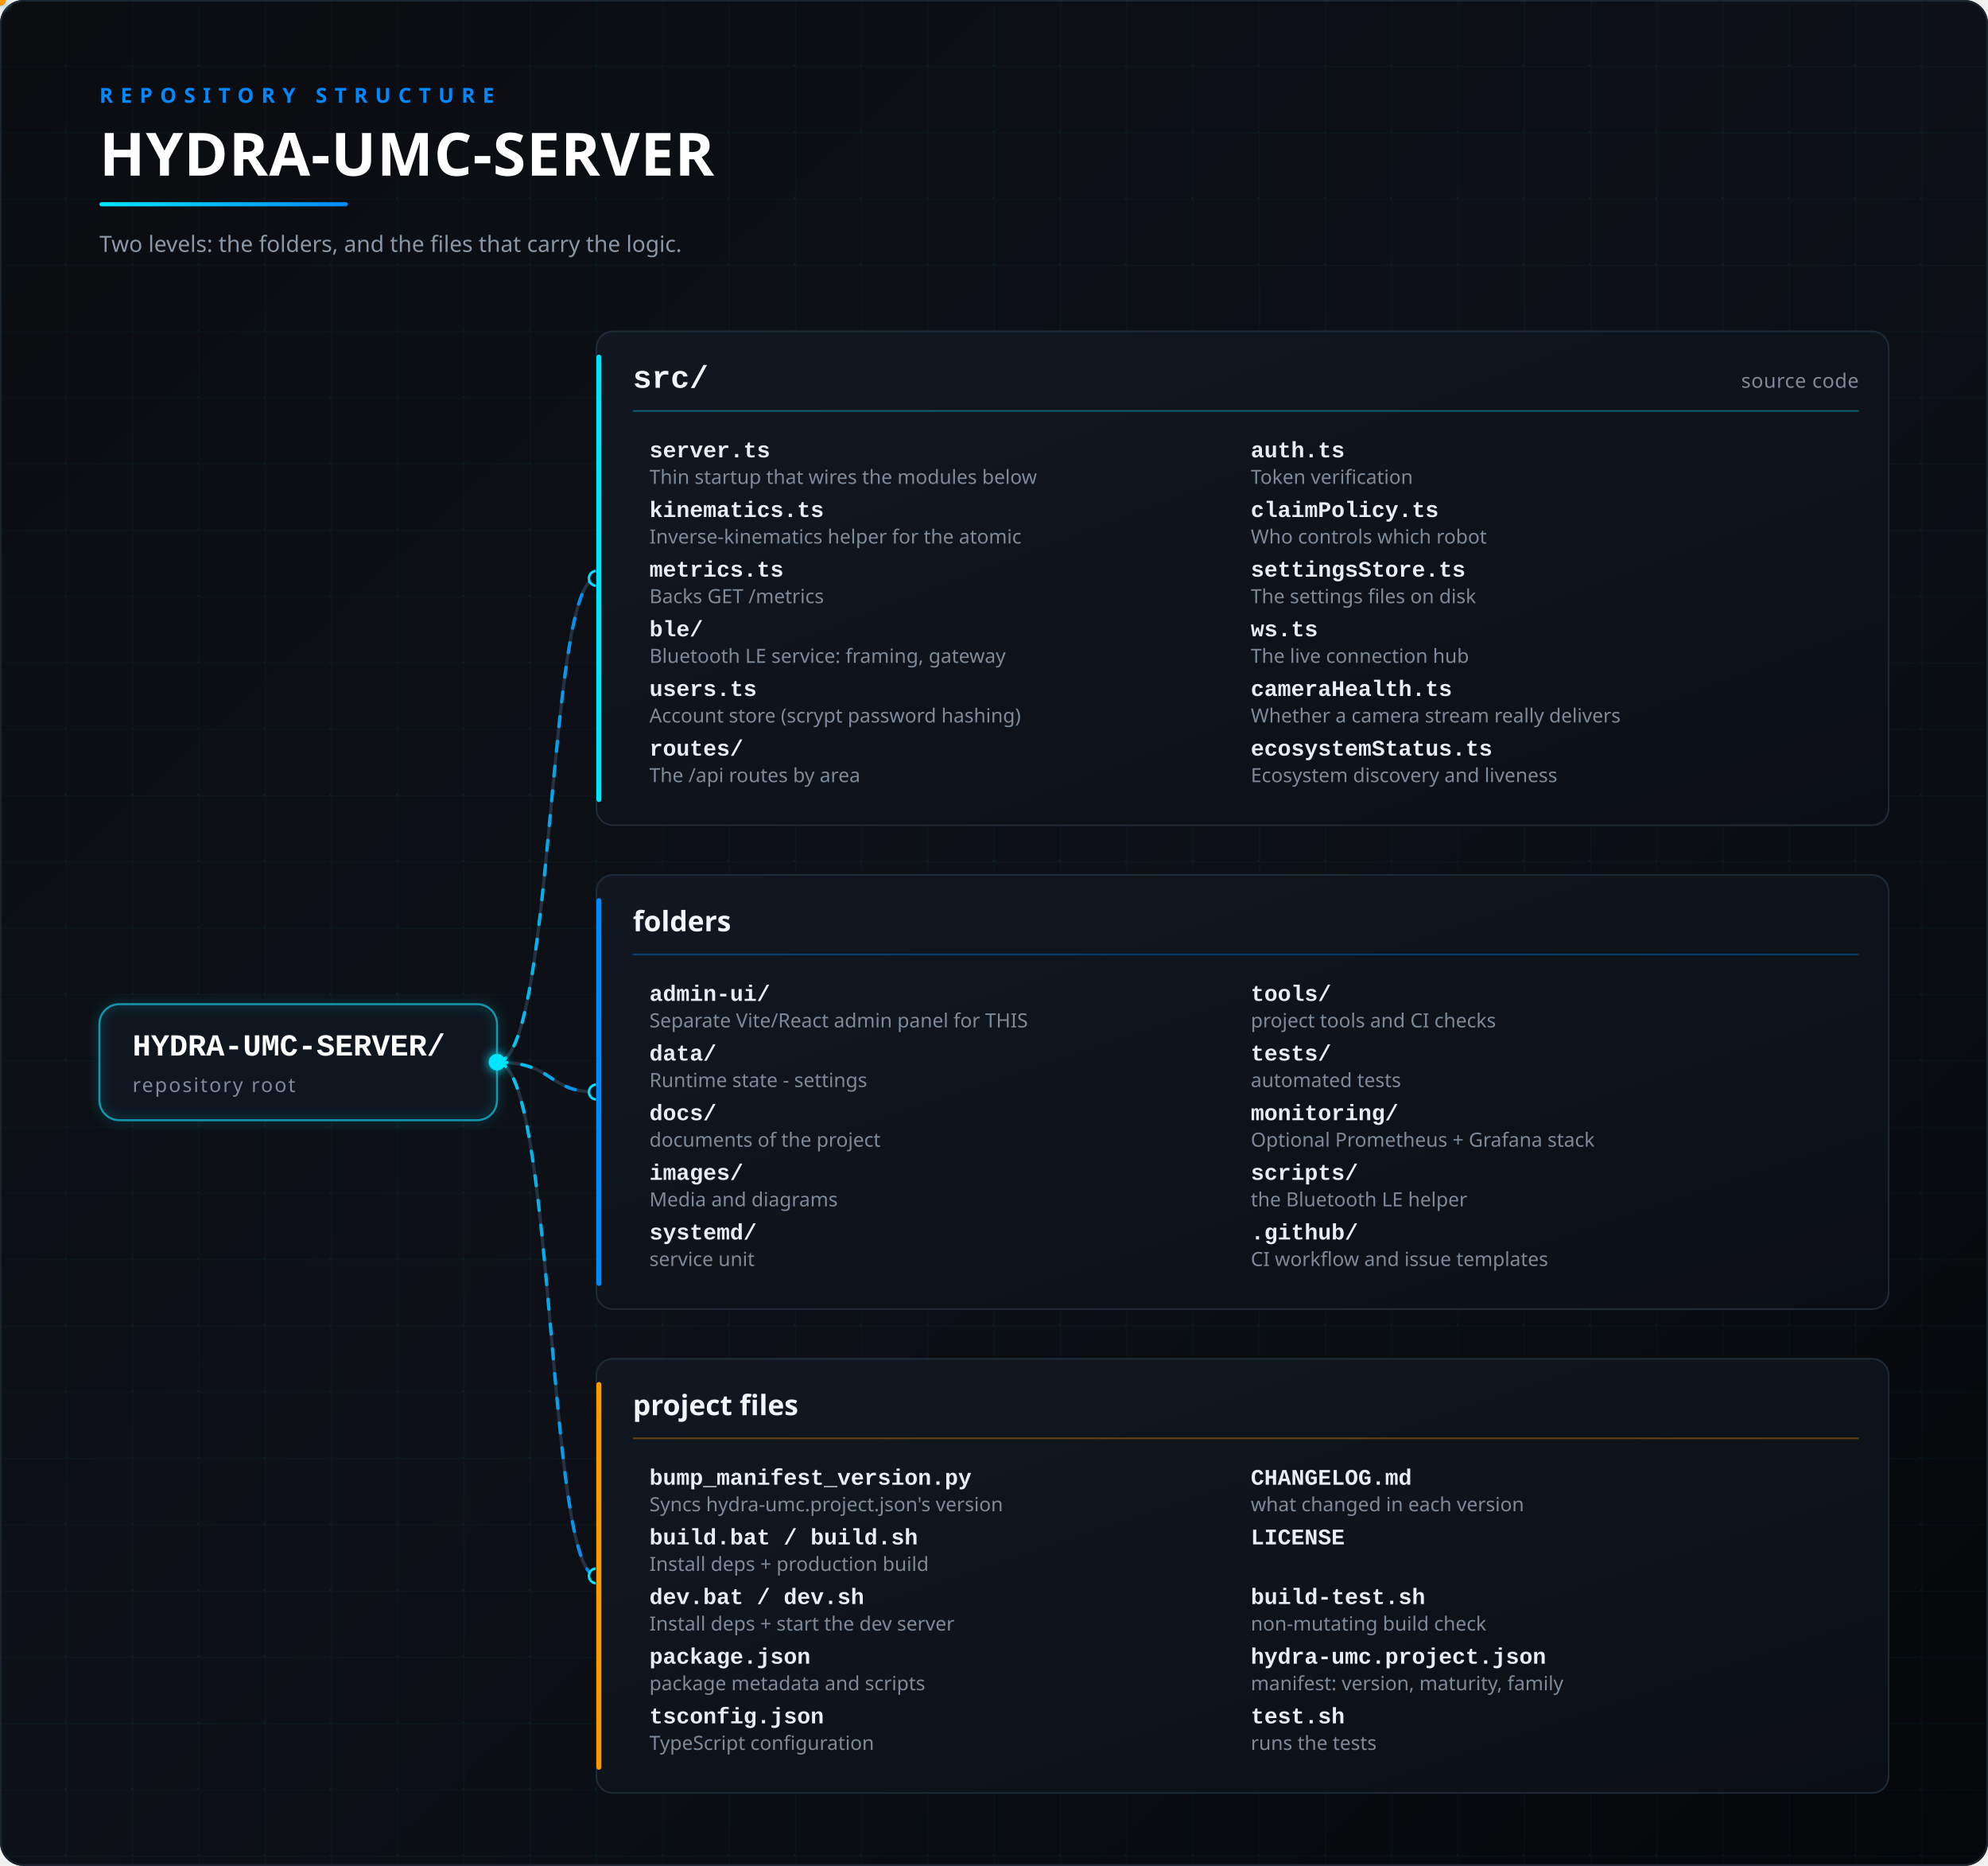
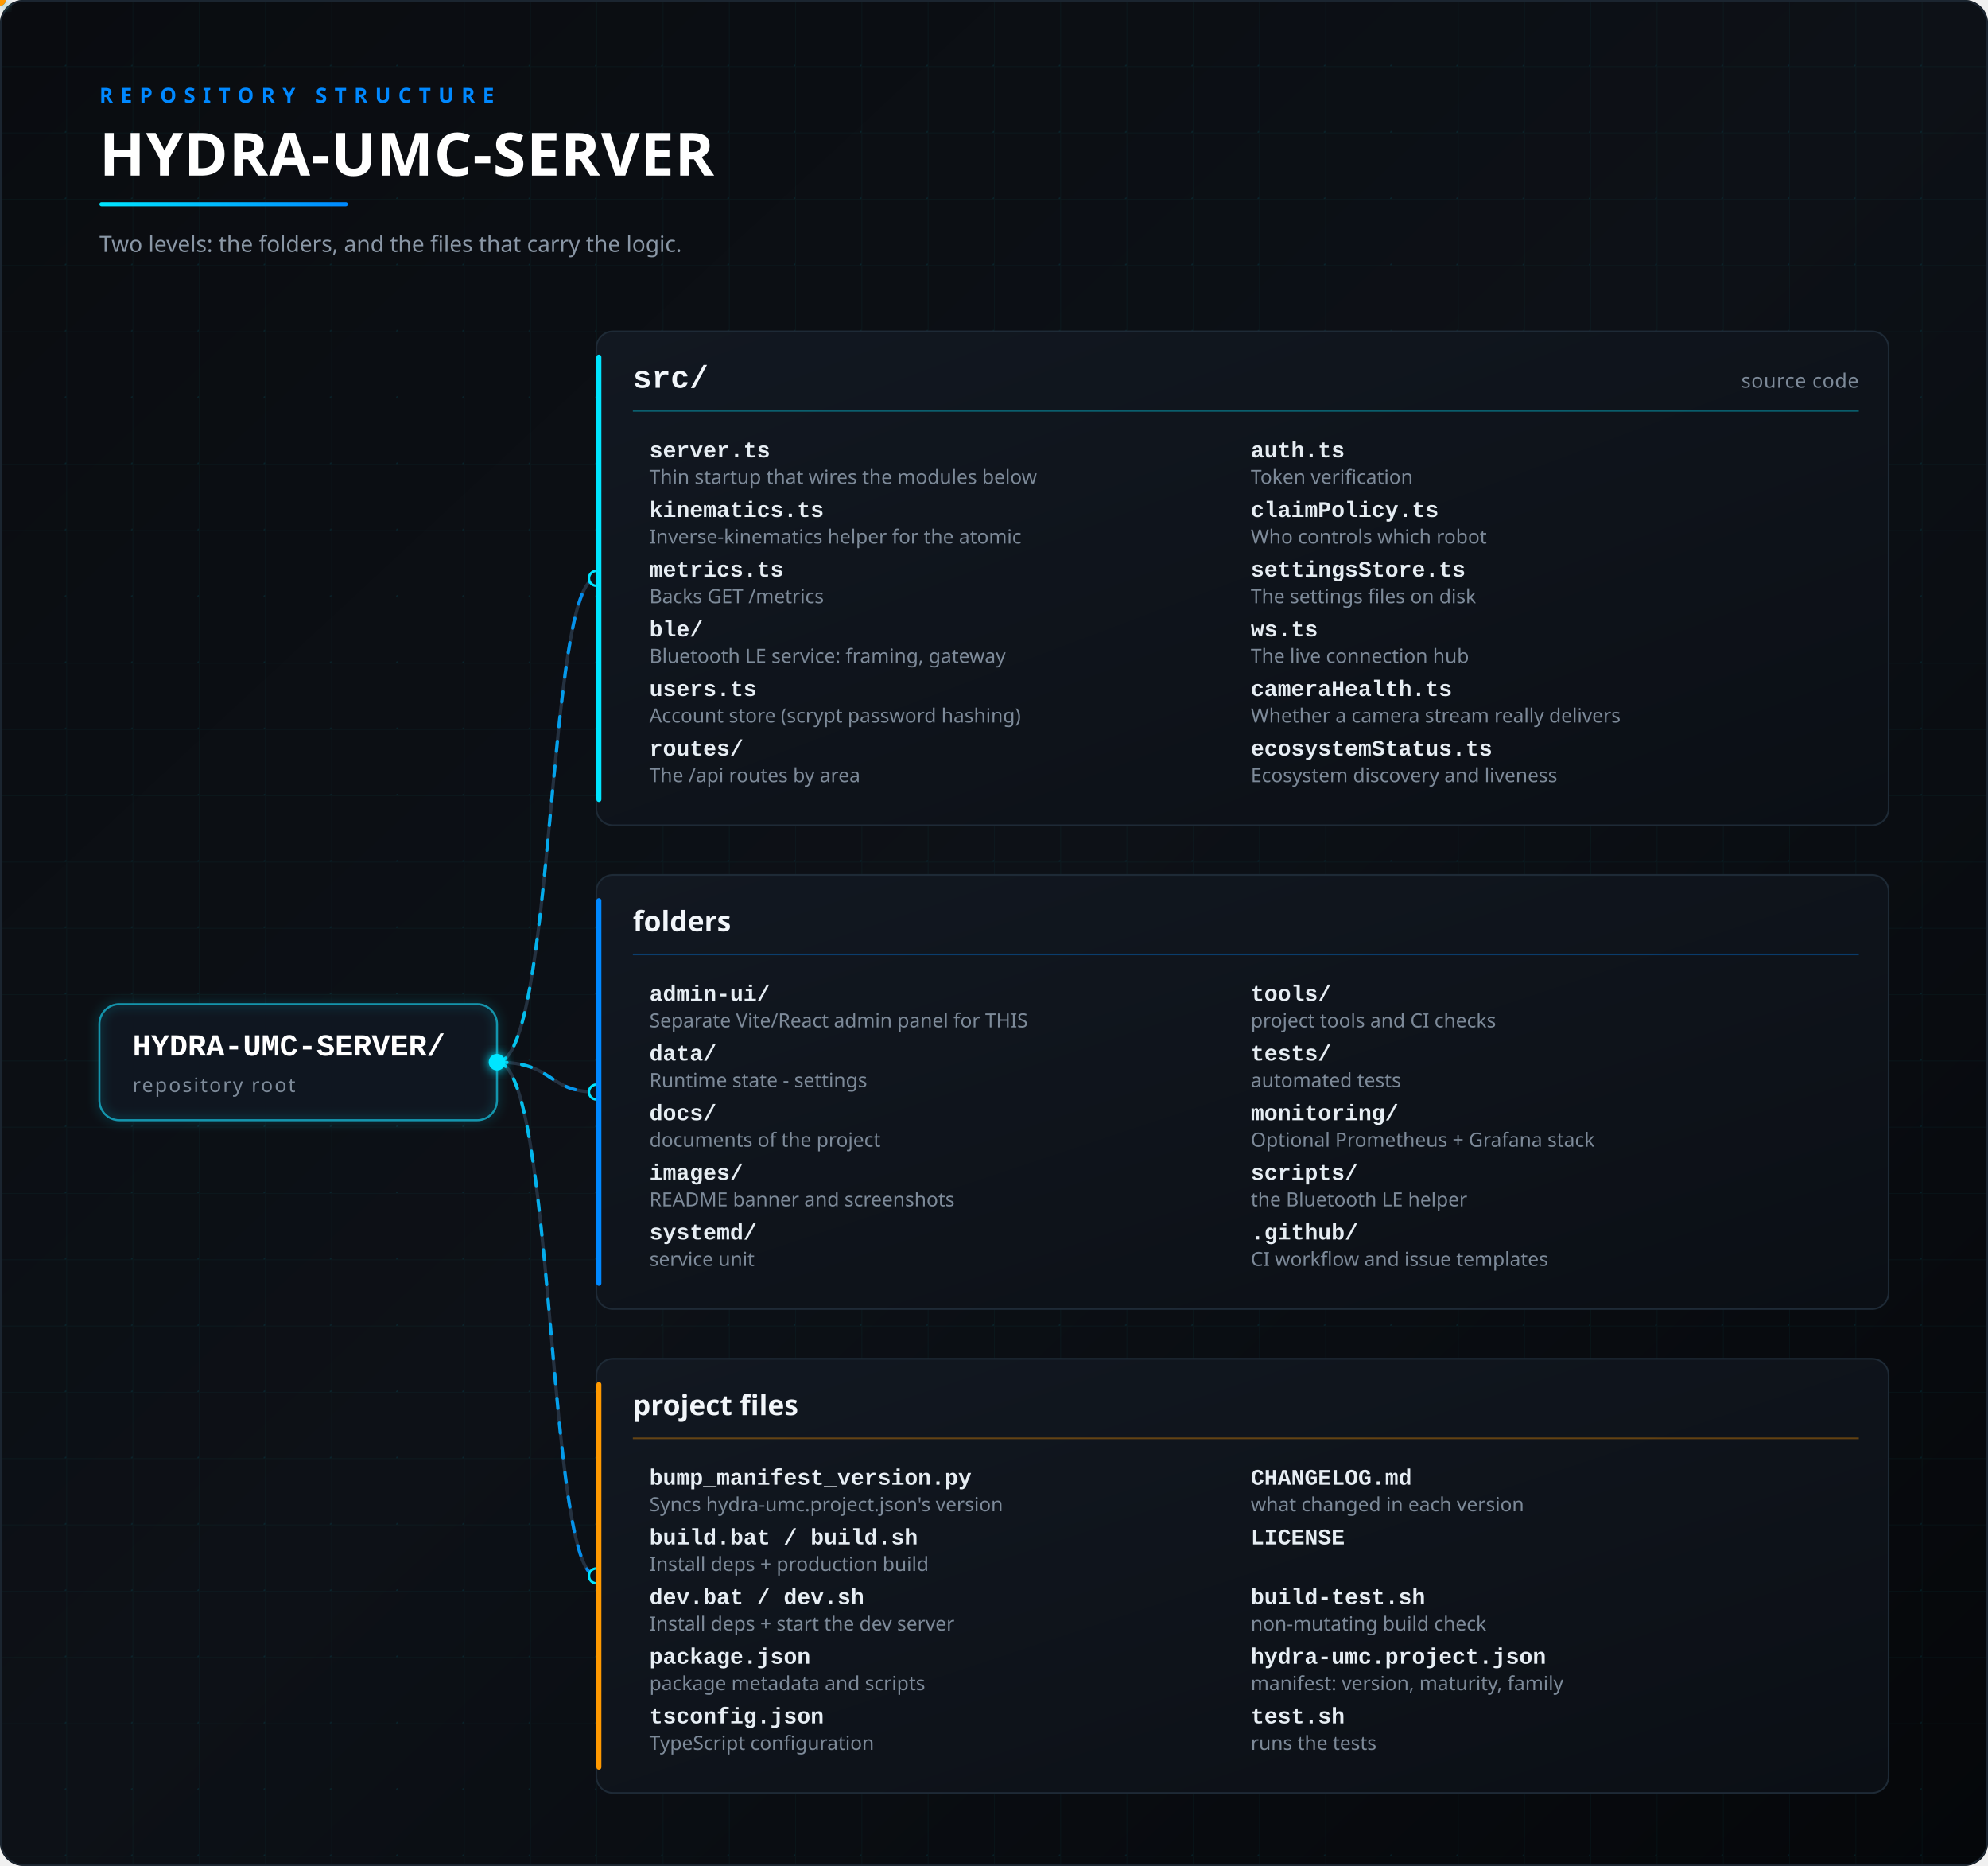
<svg xmlns="http://www.w3.org/2000/svg" viewBox="0 0 1200 1126" width="100%" role="img" aria-labelledby="t d">
  <defs>
    <linearGradient id="bg" x1="0" y1="0" x2="1" y2="1">
      <stop offset="0" stop-color="#0A0C10" />
      <stop offset="0.5" stop-color="#0D1117" />
      <stop offset="1" stop-color="#05070A" />
    </linearGradient>
    <linearGradient id="card" x1="0" y1="0" x2="1" y2="1">
      <stop offset="0" stop-color="#121821" />
      <stop offset="1" stop-color="#0B0F15" />
    </linearGradient>
    <linearGradient id="line" x1="0" y1="0" x2="1" y2="0">
      <stop offset="0" stop-color="#00E5FF" />
      <stop offset="1" stop-color="#0088FF" />
    </linearGradient>
    <filter id="glow" x="-50%" y="-50%" width="200%" height="200%">
      <feGaussianBlur stdDeviation="3" result="b" />
      <feMerge>
        <feMergeNode in="b" />
        <feMergeNode in="SourceGraphic" />
      </feMerge>
    </filter>
    <pattern id="grid" width="40" height="40" patternUnits="userSpaceOnUse">
      <path d="M40 0H0V40" fill="none" stroke="#00E5FF" stroke-opacity="0.035" />
      <circle cx="40" cy="40" r="1" fill="#00E5FF" fill-opacity="0.09" />
    </pattern>
  </defs>
  <rect width="1200" height="1126" rx="14" fill="url(#bg)" />
  <rect width="1200" height="1126" rx="14" fill="url(#grid)" />
  <rect x="0.5" y="0.5" width="1199" height="1125" rx="14" fill="none" stroke="#1B2530" />
  <text x="60" y="62" font-family="'Segoe UI','Noto Sans','Noto Sans CJK SC','Microsoft YaHei','Yu Gothic','Helvetica Neue',Helvetica,Arial,sans-serif" font-size="12.5" font-weight="600" fill="#0088FF" text-anchor="start" letter-spacing="4.5">REPOSITORY STRUCTURE</text>
  <text x="60" y="106" font-family="'Segoe UI','Noto Sans','Noto Sans CJK SC','Microsoft YaHei','Yu Gothic','Helvetica Neue',Helvetica,Arial,sans-serif" font-size="36" font-weight="700" fill="#FFFFFF" text-anchor="start" letter-spacing="0.5">HYDRA-UMC-SERVER</text>
  <rect x="60" y="122" width="150" height="2.5" rx="1.25" fill="url(#line)">
    <animate attributeName="width" values="40;150;150" keyTimes="0;0.4;1" dur="3s" repeatCount="indefinite" />
  </rect>
  <text x="60" y="152" font-family="'Segoe UI','Noto Sans','Noto Sans CJK SC','Microsoft YaHei','Yu Gothic','Helvetica Neue',Helvetica,Arial,sans-serif" font-size="13.5" font-weight="400" fill="#8A97A6" text-anchor="start">Two levels: the folders, and the files that carry the logic.</text>
  <path id="c0" d="M300,641 C335,641 330,349 360,349" fill="none" stroke="#243140" stroke-width="2" />
  <path d="M300,641 C335,641 330,349 360,349" fill="none" stroke="url(#line)" stroke-width="2" stroke-linecap="round" stroke-dasharray="6 9" opacity="0.9">
    <animate attributeName="stroke-dashoffset" from="0" to="-30" dur="1.6s" repeatCount="indefinite" />
  </path>
  <circle cx="360" cy="349" r="4.5" fill="#0D1117" stroke="#00E5FF" stroke-width="1.5" />
  <path id="c1" d="M300,641 C335,641 330,659 360,659" fill="none" stroke="#243140" stroke-width="2" />
  <path d="M300,641 C335,641 330,659 360,659" fill="none" stroke="url(#line)" stroke-width="2" stroke-linecap="round" stroke-dasharray="6 9" opacity="0.9">
    <animate attributeName="stroke-dashoffset" from="0" to="-30" dur="1.6s" repeatCount="indefinite" />
  </path>
  <circle cx="360" cy="659" r="4.5" fill="#0D1117" stroke="#00E5FF" stroke-width="1.5" />
  <path id="c2" d="M300,641 C335,641 330,951 360,951" fill="none" stroke="#243140" stroke-width="2" />
  <path d="M300,641 C335,641 330,951 360,951" fill="none" stroke="url(#line)" stroke-width="2" stroke-linecap="round" stroke-dasharray="6 9" opacity="0.9">
    <animate attributeName="stroke-dashoffset" from="0" to="-30" dur="1.6s" repeatCount="indefinite" />
  </path>
  <circle cx="360" cy="951" r="4.5" fill="#0D1117" stroke="#00E5FF" stroke-width="1.5" />
  <circle r="3.5" fill="#00E5FF" filter="url(#glow)">
    <animateMotion dur="3.4s" repeatCount="indefinite">
      <mpath href="#c0" />
    </animateMotion>
  </circle>
  <circle r="3.5" fill="#0088FF" filter="url(#glow)">
    <animateMotion dur="4.2s" repeatCount="indefinite">
      <mpath href="#c1" />
    </animateMotion>
  </circle>
  <circle r="3.5" fill="#FF9900" filter="url(#glow)">
    <animateMotion dur="5.0s" repeatCount="indefinite">
      <mpath href="#c2" />
    </animateMotion>
  </circle>
  <rect x="60" y="606" width="240" height="70" rx="12" fill="#0F1620" stroke="#2A3A4C" stroke-width="1.2" />
  <rect x="60" y="606" width="240" height="70" rx="12" fill="none" stroke="#00E5FF" stroke-opacity="0.5" stroke-width="1.2" filter="url(#glow)">
    <animate attributeName="stroke-opacity" values="0.15;0.6;0.15" dur="3.6s" repeatCount="indefinite" />
  </rect>
  <text x="80" y="637" font-family="'JetBrains Mono','Cascadia Code','SFMono-Regular',Consolas,'Liberation Mono',monospace" font-size="18.5" font-weight="700" fill="#FFFFFF" text-anchor="start">HYDRA-UMC-SERVER/</text>
  <text x="80" y="659" font-family="'Segoe UI','Noto Sans','Noto Sans CJK SC','Microsoft YaHei','Yu Gothic','Helvetica Neue',Helvetica,Arial,sans-serif" font-size="12" font-weight="400" fill="#7D8A99" text-anchor="start" letter-spacing="1">repository root</text>
  <circle cx="300" cy="641" r="5" fill="#00E5FF" filter="url(#glow)" />
  <rect x="360" y="200" width="780" height="298" rx="10" fill="url(#card)" stroke="#1E2A36" stroke-width="1" />
  <rect x="360" y="214" width="3" height="270" rx="1.5" fill="#00E5FF">
    <animate attributeName="opacity" values="0.55;1;0.55" dur="4s" begin="0s" repeatCount="indefinite" />
  </rect>
  <text x="382" y="234" font-family="'JetBrains Mono','Cascadia Code','SFMono-Regular',Consolas,'Liberation Mono',monospace" font-size="19" font-weight="700" fill="#F2F6FA" text-anchor="start">src/</text>
  <text x="1122" y="234" font-family="'Segoe UI','Noto Sans','Noto Sans CJK SC','Microsoft YaHei','Yu Gothic','Helvetica Neue',Helvetica,Arial,sans-serif" font-size="12" font-weight="400" fill="#7D8A99" text-anchor="end" letter-spacing="0.3">source code</text>
  <line x1="382" y1="248" x2="1122" y2="248" stroke="#00E5FF" stroke-opacity="0.35" stroke-width="1" />
  <text x="392" y="276" font-family="'JetBrains Mono','Cascadia Code','SFMono-Regular',Consolas,'Liberation Mono',monospace" font-size="13.5" font-weight="600" fill="#E6EDF3" text-anchor="start">server.ts</text>
  <text x="392" y="292" font-family="'Segoe UI','Noto Sans','Noto Sans CJK SC','Microsoft YaHei','Yu Gothic','Helvetica Neue',Helvetica,Arial,sans-serif" font-size="11.8" font-weight="400" fill="#7D8A99" text-anchor="start">Thin startup that wires the modules below</text>
  <text x="392" y="312" font-family="'JetBrains Mono','Cascadia Code','SFMono-Regular',Consolas,'Liberation Mono',monospace" font-size="13.5" font-weight="600" fill="#E6EDF3" text-anchor="start">kinematics.ts</text>
  <text x="392" y="328" font-family="'Segoe UI','Noto Sans','Noto Sans CJK SC','Microsoft YaHei','Yu Gothic','Helvetica Neue',Helvetica,Arial,sans-serif" font-size="11.8" font-weight="400" fill="#7D8A99" text-anchor="start">Inverse-kinematics helper for the atomic</text>
  <text x="392" y="348" font-family="'JetBrains Mono','Cascadia Code','SFMono-Regular',Consolas,'Liberation Mono',monospace" font-size="13.5" font-weight="600" fill="#E6EDF3" text-anchor="start">metrics.ts</text>
  <text x="392" y="364" font-family="'Segoe UI','Noto Sans','Noto Sans CJK SC','Microsoft YaHei','Yu Gothic','Helvetica Neue',Helvetica,Arial,sans-serif" font-size="11.8" font-weight="400" fill="#7D8A99" text-anchor="start">Backs GET /metrics</text>
  <text x="392" y="384" font-family="'JetBrains Mono','Cascadia Code','SFMono-Regular',Consolas,'Liberation Mono',monospace" font-size="13.5" font-weight="600" fill="#E6EDF3" text-anchor="start">ble/</text>
  <text x="392" y="400" font-family="'Segoe UI','Noto Sans','Noto Sans CJK SC','Microsoft YaHei','Yu Gothic','Helvetica Neue',Helvetica,Arial,sans-serif" font-size="11.8" font-weight="400" fill="#7D8A99" text-anchor="start">Bluetooth LE service: framing, gateway</text>
  <text x="392" y="420" font-family="'JetBrains Mono','Cascadia Code','SFMono-Regular',Consolas,'Liberation Mono',monospace" font-size="13.5" font-weight="600" fill="#E6EDF3" text-anchor="start">users.ts</text>
  <text x="392" y="436" font-family="'Segoe UI','Noto Sans','Noto Sans CJK SC','Microsoft YaHei','Yu Gothic','Helvetica Neue',Helvetica,Arial,sans-serif" font-size="11.8" font-weight="400" fill="#7D8A99" text-anchor="start">Account store (scrypt password hashing)</text>
  <text x="392" y="456" font-family="'JetBrains Mono','Cascadia Code','SFMono-Regular',Consolas,'Liberation Mono',monospace" font-size="13.5" font-weight="600" fill="#E6EDF3" text-anchor="start">routes/</text>
  <text x="392" y="472" font-family="'Segoe UI','Noto Sans','Noto Sans CJK SC','Microsoft YaHei','Yu Gothic','Helvetica Neue',Helvetica,Arial,sans-serif" font-size="11.8" font-weight="400" fill="#7D8A99" text-anchor="start">The /api routes by area</text>
  <text x="755" y="276" font-family="'JetBrains Mono','Cascadia Code','SFMono-Regular',Consolas,'Liberation Mono',monospace" font-size="13.5" font-weight="600" fill="#E6EDF3" text-anchor="start">auth.ts</text>
  <text x="755" y="292" font-family="'Segoe UI','Noto Sans','Noto Sans CJK SC','Microsoft YaHei','Yu Gothic','Helvetica Neue',Helvetica,Arial,sans-serif" font-size="11.8" font-weight="400" fill="#7D8A99" text-anchor="start">Token verification</text>
  <text x="755" y="312" font-family="'JetBrains Mono','Cascadia Code','SFMono-Regular',Consolas,'Liberation Mono',monospace" font-size="13.5" font-weight="600" fill="#E6EDF3" text-anchor="start">claimPolicy.ts</text>
  <text x="755" y="328" font-family="'Segoe UI','Noto Sans','Noto Sans CJK SC','Microsoft YaHei','Yu Gothic','Helvetica Neue',Helvetica,Arial,sans-serif" font-size="11.8" font-weight="400" fill="#7D8A99" text-anchor="start">Who controls which robot</text>
  <text x="755" y="348" font-family="'JetBrains Mono','Cascadia Code','SFMono-Regular',Consolas,'Liberation Mono',monospace" font-size="13.5" font-weight="600" fill="#E6EDF3" text-anchor="start">settingsStore.ts</text>
  <text x="755" y="364" font-family="'Segoe UI','Noto Sans','Noto Sans CJK SC','Microsoft YaHei','Yu Gothic','Helvetica Neue',Helvetica,Arial,sans-serif" font-size="11.8" font-weight="400" fill="#7D8A99" text-anchor="start">The settings files on disk</text>
  <text x="755" y="384" font-family="'JetBrains Mono','Cascadia Code','SFMono-Regular',Consolas,'Liberation Mono',monospace" font-size="13.5" font-weight="600" fill="#E6EDF3" text-anchor="start">ws.ts</text>
  <text x="755" y="400" font-family="'Segoe UI','Noto Sans','Noto Sans CJK SC','Microsoft YaHei','Yu Gothic','Helvetica Neue',Helvetica,Arial,sans-serif" font-size="11.8" font-weight="400" fill="#7D8A99" text-anchor="start">The live connection hub</text>
  <text x="755" y="420" font-family="'JetBrains Mono','Cascadia Code','SFMono-Regular',Consolas,'Liberation Mono',monospace" font-size="13.5" font-weight="600" fill="#E6EDF3" text-anchor="start">cameraHealth.ts</text>
  <text x="755" y="436" font-family="'Segoe UI','Noto Sans','Noto Sans CJK SC','Microsoft YaHei','Yu Gothic','Helvetica Neue',Helvetica,Arial,sans-serif" font-size="11.8" font-weight="400" fill="#7D8A99" text-anchor="start">Whether a camera stream really delivers</text>
  <text x="755" y="456" font-family="'JetBrains Mono','Cascadia Code','SFMono-Regular',Consolas,'Liberation Mono',monospace" font-size="13.5" font-weight="600" fill="#E6EDF3" text-anchor="start">ecosystemStatus.ts</text>
  <text x="755" y="472" font-family="'Segoe UI','Noto Sans','Noto Sans CJK SC','Microsoft YaHei','Yu Gothic','Helvetica Neue',Helvetica,Arial,sans-serif" font-size="11.8" font-weight="400" fill="#7D8A99" text-anchor="start">Ecosystem discovery and liveness</text>
  <rect x="360" y="528" width="780" height="262" rx="10" fill="url(#card)" stroke="#1E2A36" stroke-width="1" />
  <rect x="360" y="542" width="3" height="234" rx="1.5" fill="#0088FF">
    <animate attributeName="opacity" values="0.55;1;0.55" dur="4s" begin="0.6s" repeatCount="indefinite" />
  </rect>
  <text x="382" y="562" font-family="'Segoe UI','Noto Sans','Noto Sans CJK SC','Microsoft YaHei','Yu Gothic','Helvetica Neue',Helvetica,Arial,sans-serif" font-size="17" font-weight="700" fill="#F2F6FA" text-anchor="start">folders</text>
  <line x1="382" y1="576" x2="1122" y2="576" stroke="#0088FF" stroke-opacity="0.35" stroke-width="1" />
  <text x="392" y="604" font-family="'JetBrains Mono','Cascadia Code','SFMono-Regular',Consolas,'Liberation Mono',monospace" font-size="13.5" font-weight="600" fill="#E6EDF3" text-anchor="start">admin-ui/</text>
  <text x="392" y="620" font-family="'Segoe UI','Noto Sans','Noto Sans CJK SC','Microsoft YaHei','Yu Gothic','Helvetica Neue',Helvetica,Arial,sans-serif" font-size="11.8" font-weight="400" fill="#7D8A99" text-anchor="start">Separate Vite/React admin panel for THIS</text>
  <text x="392" y="640" font-family="'JetBrains Mono','Cascadia Code','SFMono-Regular',Consolas,'Liberation Mono',monospace" font-size="13.5" font-weight="600" fill="#E6EDF3" text-anchor="start">data/</text>
  <text x="392" y="656" font-family="'Segoe UI','Noto Sans','Noto Sans CJK SC','Microsoft YaHei','Yu Gothic','Helvetica Neue',Helvetica,Arial,sans-serif" font-size="11.8" font-weight="400" fill="#7D8A99" text-anchor="start">Runtime state - settings</text>
  <text x="392" y="676" font-family="'JetBrains Mono','Cascadia Code','SFMono-Regular',Consolas,'Liberation Mono',monospace" font-size="13.5" font-weight="600" fill="#E6EDF3" text-anchor="start">docs/</text>
  <text x="392" y="692" font-family="'Segoe UI','Noto Sans','Noto Sans CJK SC','Microsoft YaHei','Yu Gothic','Helvetica Neue',Helvetica,Arial,sans-serif" font-size="11.8" font-weight="400" fill="#7D8A99" text-anchor="start">documents of the project</text>
  <text x="392" y="712" font-family="'JetBrains Mono','Cascadia Code','SFMono-Regular',Consolas,'Liberation Mono',monospace" font-size="13.5" font-weight="600" fill="#E6EDF3" text-anchor="start">images/</text>
-   <text x="392" y="728" font-family="'Segoe UI','Noto Sans','Noto Sans CJK SC','Microsoft YaHei','Yu Gothic','Helvetica Neue',Helvetica,Arial,sans-serif" font-size="11.8" font-weight="400" fill="#7D8A99" text-anchor="start">Media and diagrams</text>
+   <text x="392" y="728" font-family="'Segoe UI','Noto Sans','Noto Sans CJK SC','Microsoft YaHei','Yu Gothic','Helvetica Neue',Helvetica,Arial,sans-serif" font-size="11.8" font-weight="400" fill="#7D8A99" text-anchor="start">README banner and screenshots</text>
  <text x="392" y="748" font-family="'JetBrains Mono','Cascadia Code','SFMono-Regular',Consolas,'Liberation Mono',monospace" font-size="13.5" font-weight="600" fill="#E6EDF3" text-anchor="start">systemd/</text>
  <text x="392" y="764" font-family="'Segoe UI','Noto Sans','Noto Sans CJK SC','Microsoft YaHei','Yu Gothic','Helvetica Neue',Helvetica,Arial,sans-serif" font-size="11.8" font-weight="400" fill="#7D8A99" text-anchor="start">service unit</text>
  <text x="755" y="604" font-family="'JetBrains Mono','Cascadia Code','SFMono-Regular',Consolas,'Liberation Mono',monospace" font-size="13.5" font-weight="600" fill="#E6EDF3" text-anchor="start">tools/</text>
  <text x="755" y="620" font-family="'Segoe UI','Noto Sans','Noto Sans CJK SC','Microsoft YaHei','Yu Gothic','Helvetica Neue',Helvetica,Arial,sans-serif" font-size="11.8" font-weight="400" fill="#7D8A99" text-anchor="start">project tools and CI checks</text>
  <text x="755" y="640" font-family="'JetBrains Mono','Cascadia Code','SFMono-Regular',Consolas,'Liberation Mono',monospace" font-size="13.5" font-weight="600" fill="#E6EDF3" text-anchor="start">tests/</text>
  <text x="755" y="656" font-family="'Segoe UI','Noto Sans','Noto Sans CJK SC','Microsoft YaHei','Yu Gothic','Helvetica Neue',Helvetica,Arial,sans-serif" font-size="11.8" font-weight="400" fill="#7D8A99" text-anchor="start">automated tests</text>
  <text x="755" y="676" font-family="'JetBrains Mono','Cascadia Code','SFMono-Regular',Consolas,'Liberation Mono',monospace" font-size="13.5" font-weight="600" fill="#E6EDF3" text-anchor="start">monitoring/</text>
  <text x="755" y="692" font-family="'Segoe UI','Noto Sans','Noto Sans CJK SC','Microsoft YaHei','Yu Gothic','Helvetica Neue',Helvetica,Arial,sans-serif" font-size="11.8" font-weight="400" fill="#7D8A99" text-anchor="start">Optional Prometheus + Grafana stack</text>
  <text x="755" y="712" font-family="'JetBrains Mono','Cascadia Code','SFMono-Regular',Consolas,'Liberation Mono',monospace" font-size="13.5" font-weight="600" fill="#E6EDF3" text-anchor="start">scripts/</text>
  <text x="755" y="728" font-family="'Segoe UI','Noto Sans','Noto Sans CJK SC','Microsoft YaHei','Yu Gothic','Helvetica Neue',Helvetica,Arial,sans-serif" font-size="11.8" font-weight="400" fill="#7D8A99" text-anchor="start">the Bluetooth LE helper</text>
  <text x="755" y="748" font-family="'JetBrains Mono','Cascadia Code','SFMono-Regular',Consolas,'Liberation Mono',monospace" font-size="13.5" font-weight="600" fill="#E6EDF3" text-anchor="start">.github/</text>
  <text x="755" y="764" font-family="'Segoe UI','Noto Sans','Noto Sans CJK SC','Microsoft YaHei','Yu Gothic','Helvetica Neue',Helvetica,Arial,sans-serif" font-size="11.8" font-weight="400" fill="#7D8A99" text-anchor="start">CI workflow and issue templates</text>
  <rect x="360" y="820" width="780" height="262" rx="10" fill="url(#card)" stroke="#1E2A36" stroke-width="1" />
  <rect x="360" y="834" width="3" height="234" rx="1.5" fill="#FF9900">
    <animate attributeName="opacity" values="0.55;1;0.55" dur="4s" begin="1.2s" repeatCount="indefinite" />
  </rect>
  <text x="382" y="854" font-family="'Segoe UI','Noto Sans','Noto Sans CJK SC','Microsoft YaHei','Yu Gothic','Helvetica Neue',Helvetica,Arial,sans-serif" font-size="17" font-weight="700" fill="#F2F6FA" text-anchor="start">project files</text>
  <line x1="382" y1="868" x2="1122" y2="868" stroke="#FF9900" stroke-opacity="0.35" stroke-width="1" />
  <text x="392" y="896" font-family="'JetBrains Mono','Cascadia Code','SFMono-Regular',Consolas,'Liberation Mono',monospace" font-size="13.5" font-weight="600" fill="#E6EDF3" text-anchor="start">bump_manifest_version.py</text>
  <text x="392" y="912" font-family="'Segoe UI','Noto Sans','Noto Sans CJK SC','Microsoft YaHei','Yu Gothic','Helvetica Neue',Helvetica,Arial,sans-serif" font-size="11.8" font-weight="400" fill="#7D8A99" text-anchor="start">Syncs hydra-umc.project.json's version</text>
  <text x="392" y="932" font-family="'JetBrains Mono','Cascadia Code','SFMono-Regular',Consolas,'Liberation Mono',monospace" font-size="13.5" font-weight="600" fill="#E6EDF3" text-anchor="start">build.bat / build.sh</text>
  <text x="392" y="948" font-family="'Segoe UI','Noto Sans','Noto Sans CJK SC','Microsoft YaHei','Yu Gothic','Helvetica Neue',Helvetica,Arial,sans-serif" font-size="11.8" font-weight="400" fill="#7D8A99" text-anchor="start">Install deps + production build</text>
  <text x="392" y="968" font-family="'JetBrains Mono','Cascadia Code','SFMono-Regular',Consolas,'Liberation Mono',monospace" font-size="13.5" font-weight="600" fill="#E6EDF3" text-anchor="start">dev.bat / dev.sh</text>
  <text x="392" y="984" font-family="'Segoe UI','Noto Sans','Noto Sans CJK SC','Microsoft YaHei','Yu Gothic','Helvetica Neue',Helvetica,Arial,sans-serif" font-size="11.8" font-weight="400" fill="#7D8A99" text-anchor="start">Install deps + start the dev server</text>
  <text x="392" y="1004" font-family="'JetBrains Mono','Cascadia Code','SFMono-Regular',Consolas,'Liberation Mono',monospace" font-size="13.5" font-weight="600" fill="#E6EDF3" text-anchor="start">package.json</text>
  <text x="392" y="1020" font-family="'Segoe UI','Noto Sans','Noto Sans CJK SC','Microsoft YaHei','Yu Gothic','Helvetica Neue',Helvetica,Arial,sans-serif" font-size="11.8" font-weight="400" fill="#7D8A99" text-anchor="start">package metadata and scripts</text>
  <text x="392" y="1040" font-family="'JetBrains Mono','Cascadia Code','SFMono-Regular',Consolas,'Liberation Mono',monospace" font-size="13.5" font-weight="600" fill="#E6EDF3" text-anchor="start">tsconfig.json</text>
  <text x="392" y="1056" font-family="'Segoe UI','Noto Sans','Noto Sans CJK SC','Microsoft YaHei','Yu Gothic','Helvetica Neue',Helvetica,Arial,sans-serif" font-size="11.8" font-weight="400" fill="#7D8A99" text-anchor="start">TypeScript configuration</text>
  <text x="755" y="896" font-family="'JetBrains Mono','Cascadia Code','SFMono-Regular',Consolas,'Liberation Mono',monospace" font-size="13.5" font-weight="600" fill="#E6EDF3" text-anchor="start">CHANGELOG.md</text>
  <text x="755" y="912" font-family="'Segoe UI','Noto Sans','Noto Sans CJK SC','Microsoft YaHei','Yu Gothic','Helvetica Neue',Helvetica,Arial,sans-serif" font-size="11.8" font-weight="400" fill="#7D8A99" text-anchor="start">what changed in each version</text>
  <text x="755" y="932" font-family="'JetBrains Mono','Cascadia Code','SFMono-Regular',Consolas,'Liberation Mono',monospace" font-size="13.5" font-weight="600" fill="#E6EDF3" text-anchor="start">LICENSE</text>
  <text x="755" y="968" font-family="'JetBrains Mono','Cascadia Code','SFMono-Regular',Consolas,'Liberation Mono',monospace" font-size="13.5" font-weight="600" fill="#E6EDF3" text-anchor="start">build-test.sh</text>
  <text x="755" y="984" font-family="'Segoe UI','Noto Sans','Noto Sans CJK SC','Microsoft YaHei','Yu Gothic','Helvetica Neue',Helvetica,Arial,sans-serif" font-size="11.8" font-weight="400" fill="#7D8A99" text-anchor="start">non-mutating build check</text>
  <text x="755" y="1004" font-family="'JetBrains Mono','Cascadia Code','SFMono-Regular',Consolas,'Liberation Mono',monospace" font-size="13.5" font-weight="600" fill="#E6EDF3" text-anchor="start">hydra-umc.project.json</text>
  <text x="755" y="1020" font-family="'Segoe UI','Noto Sans','Noto Sans CJK SC','Microsoft YaHei','Yu Gothic','Helvetica Neue',Helvetica,Arial,sans-serif" font-size="11.8" font-weight="400" fill="#7D8A99" text-anchor="start">manifest: version, maturity, family</text>
  <text x="755" y="1040" font-family="'JetBrains Mono','Cascadia Code','SFMono-Regular',Consolas,'Liberation Mono',monospace" font-size="13.5" font-weight="600" fill="#E6EDF3" text-anchor="start">test.sh</text>
  <text x="755" y="1056" font-family="'Segoe UI','Noto Sans','Noto Sans CJK SC','Microsoft YaHei','Yu Gothic','Helvetica Neue',Helvetica,Arial,sans-serif" font-size="11.8" font-weight="400" fill="#7D8A99" text-anchor="start">runs the tests</text>
</svg>
